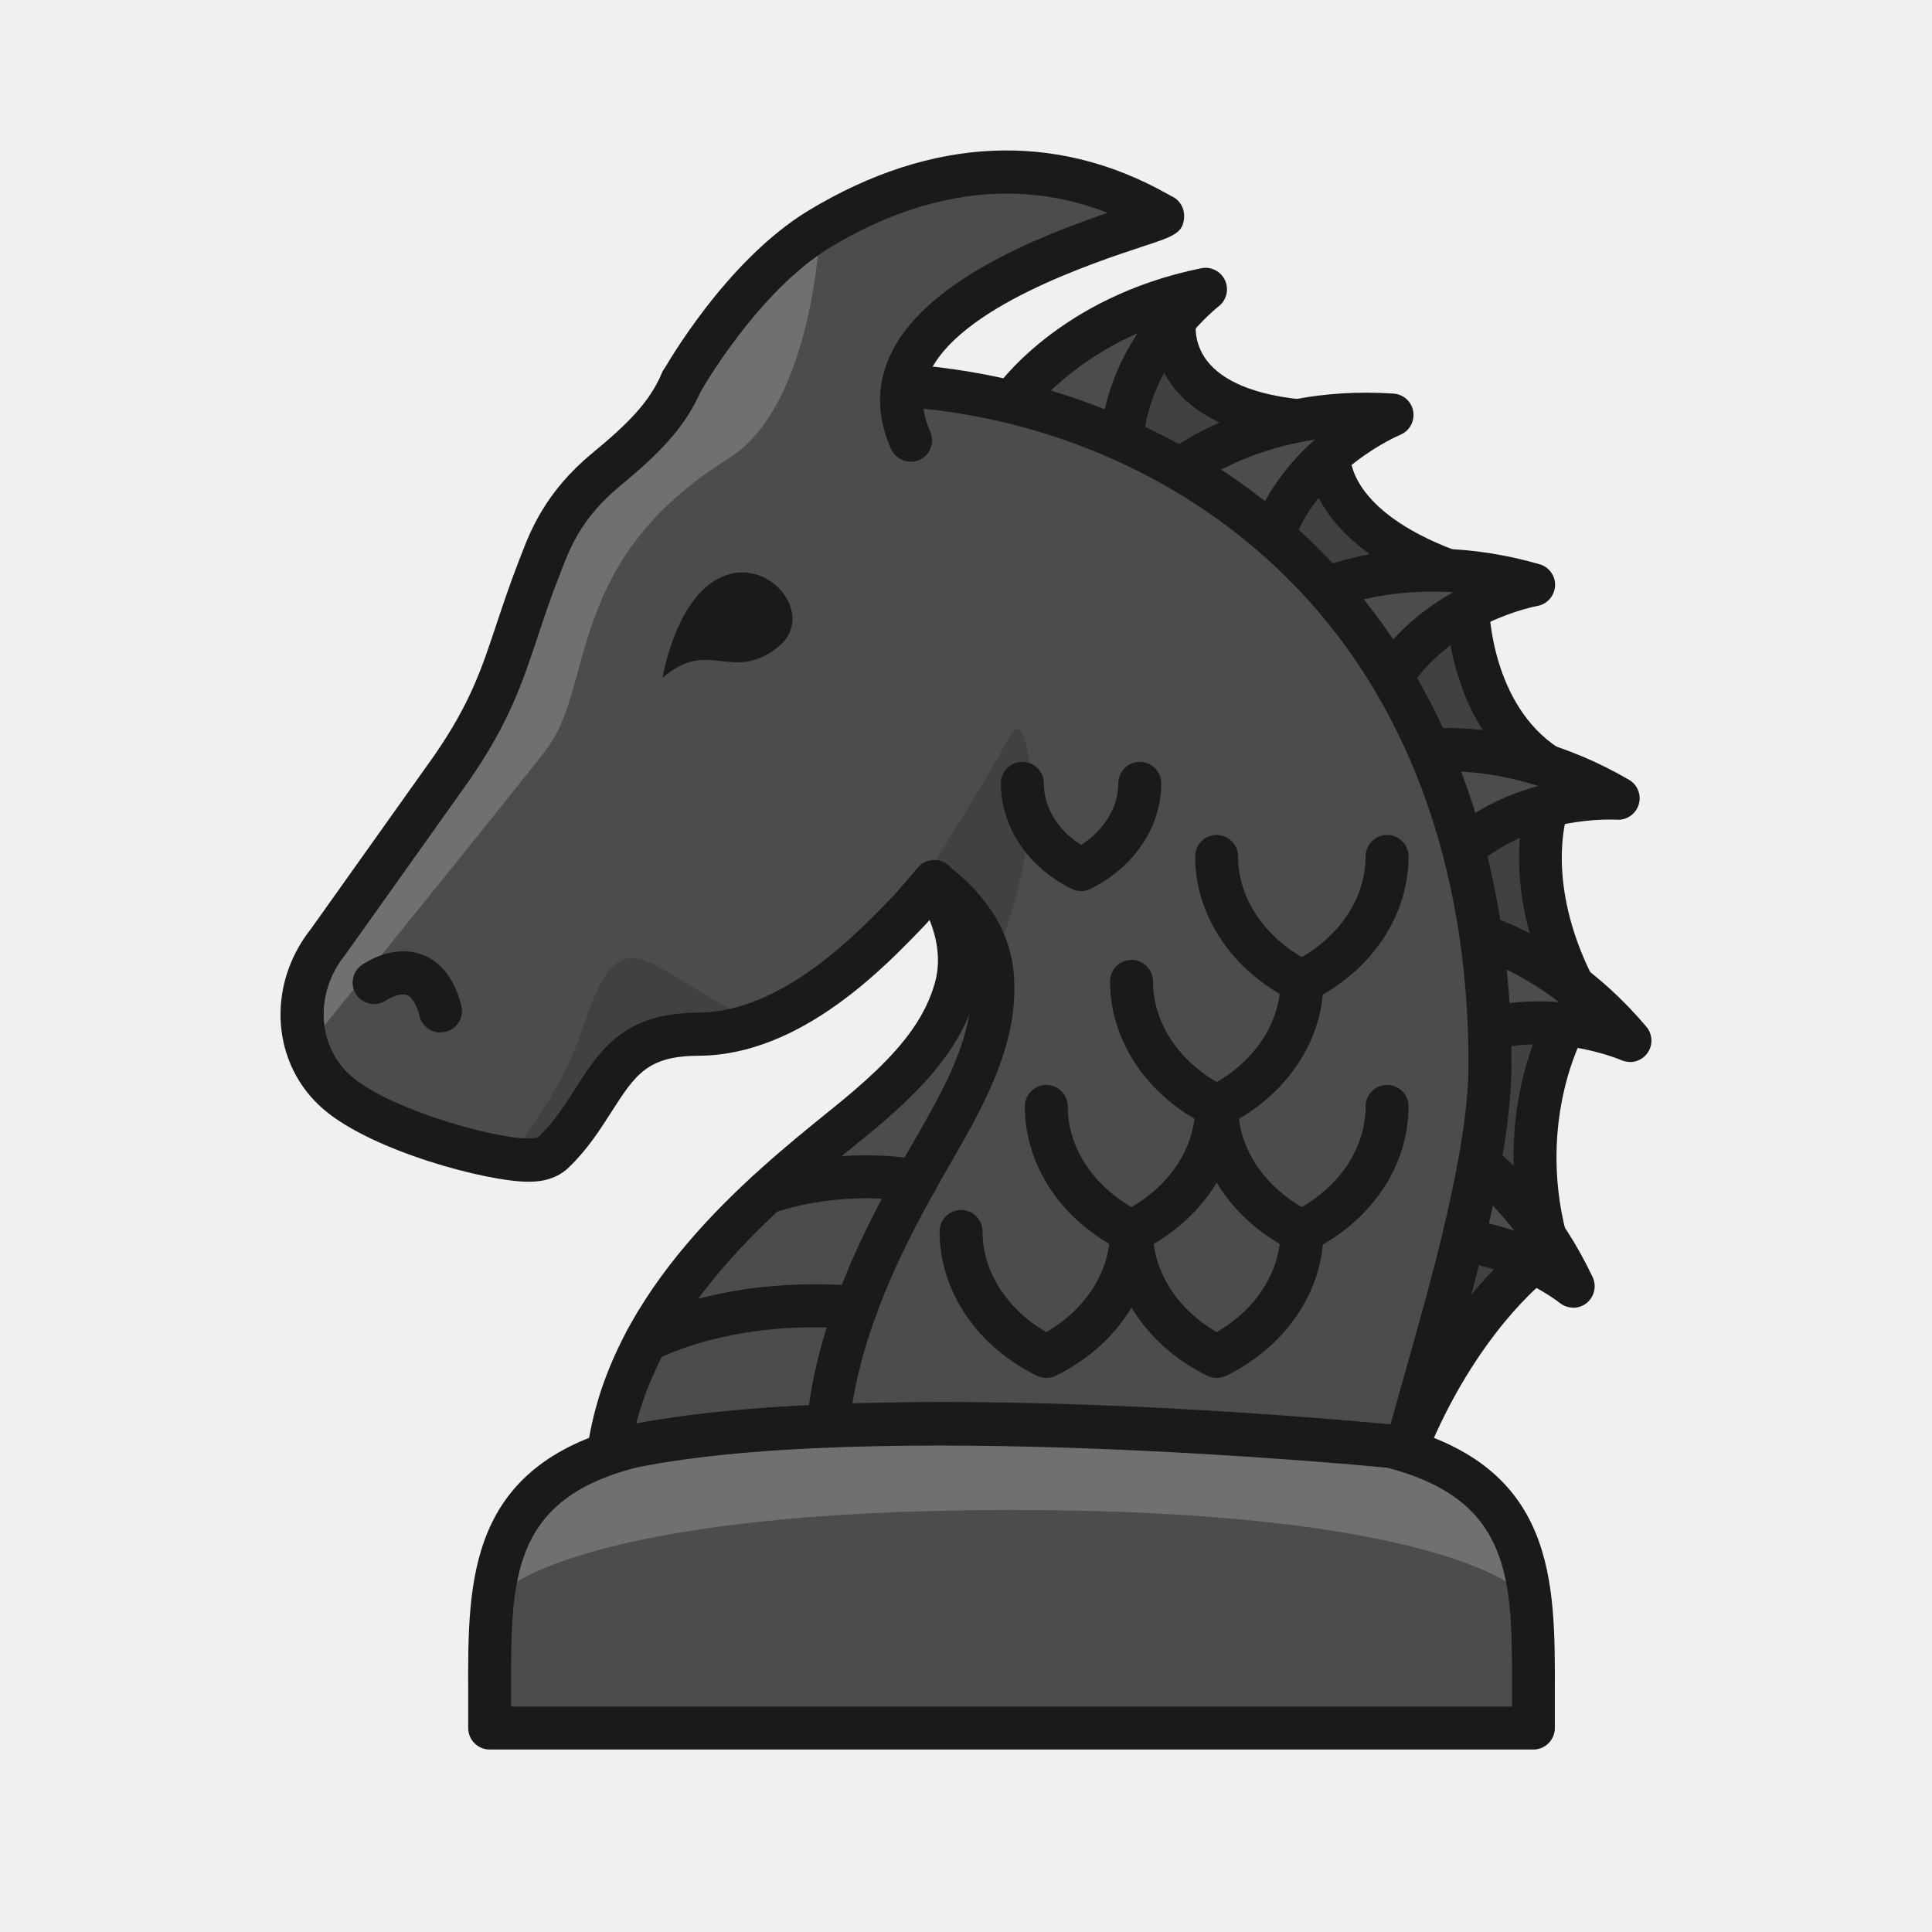
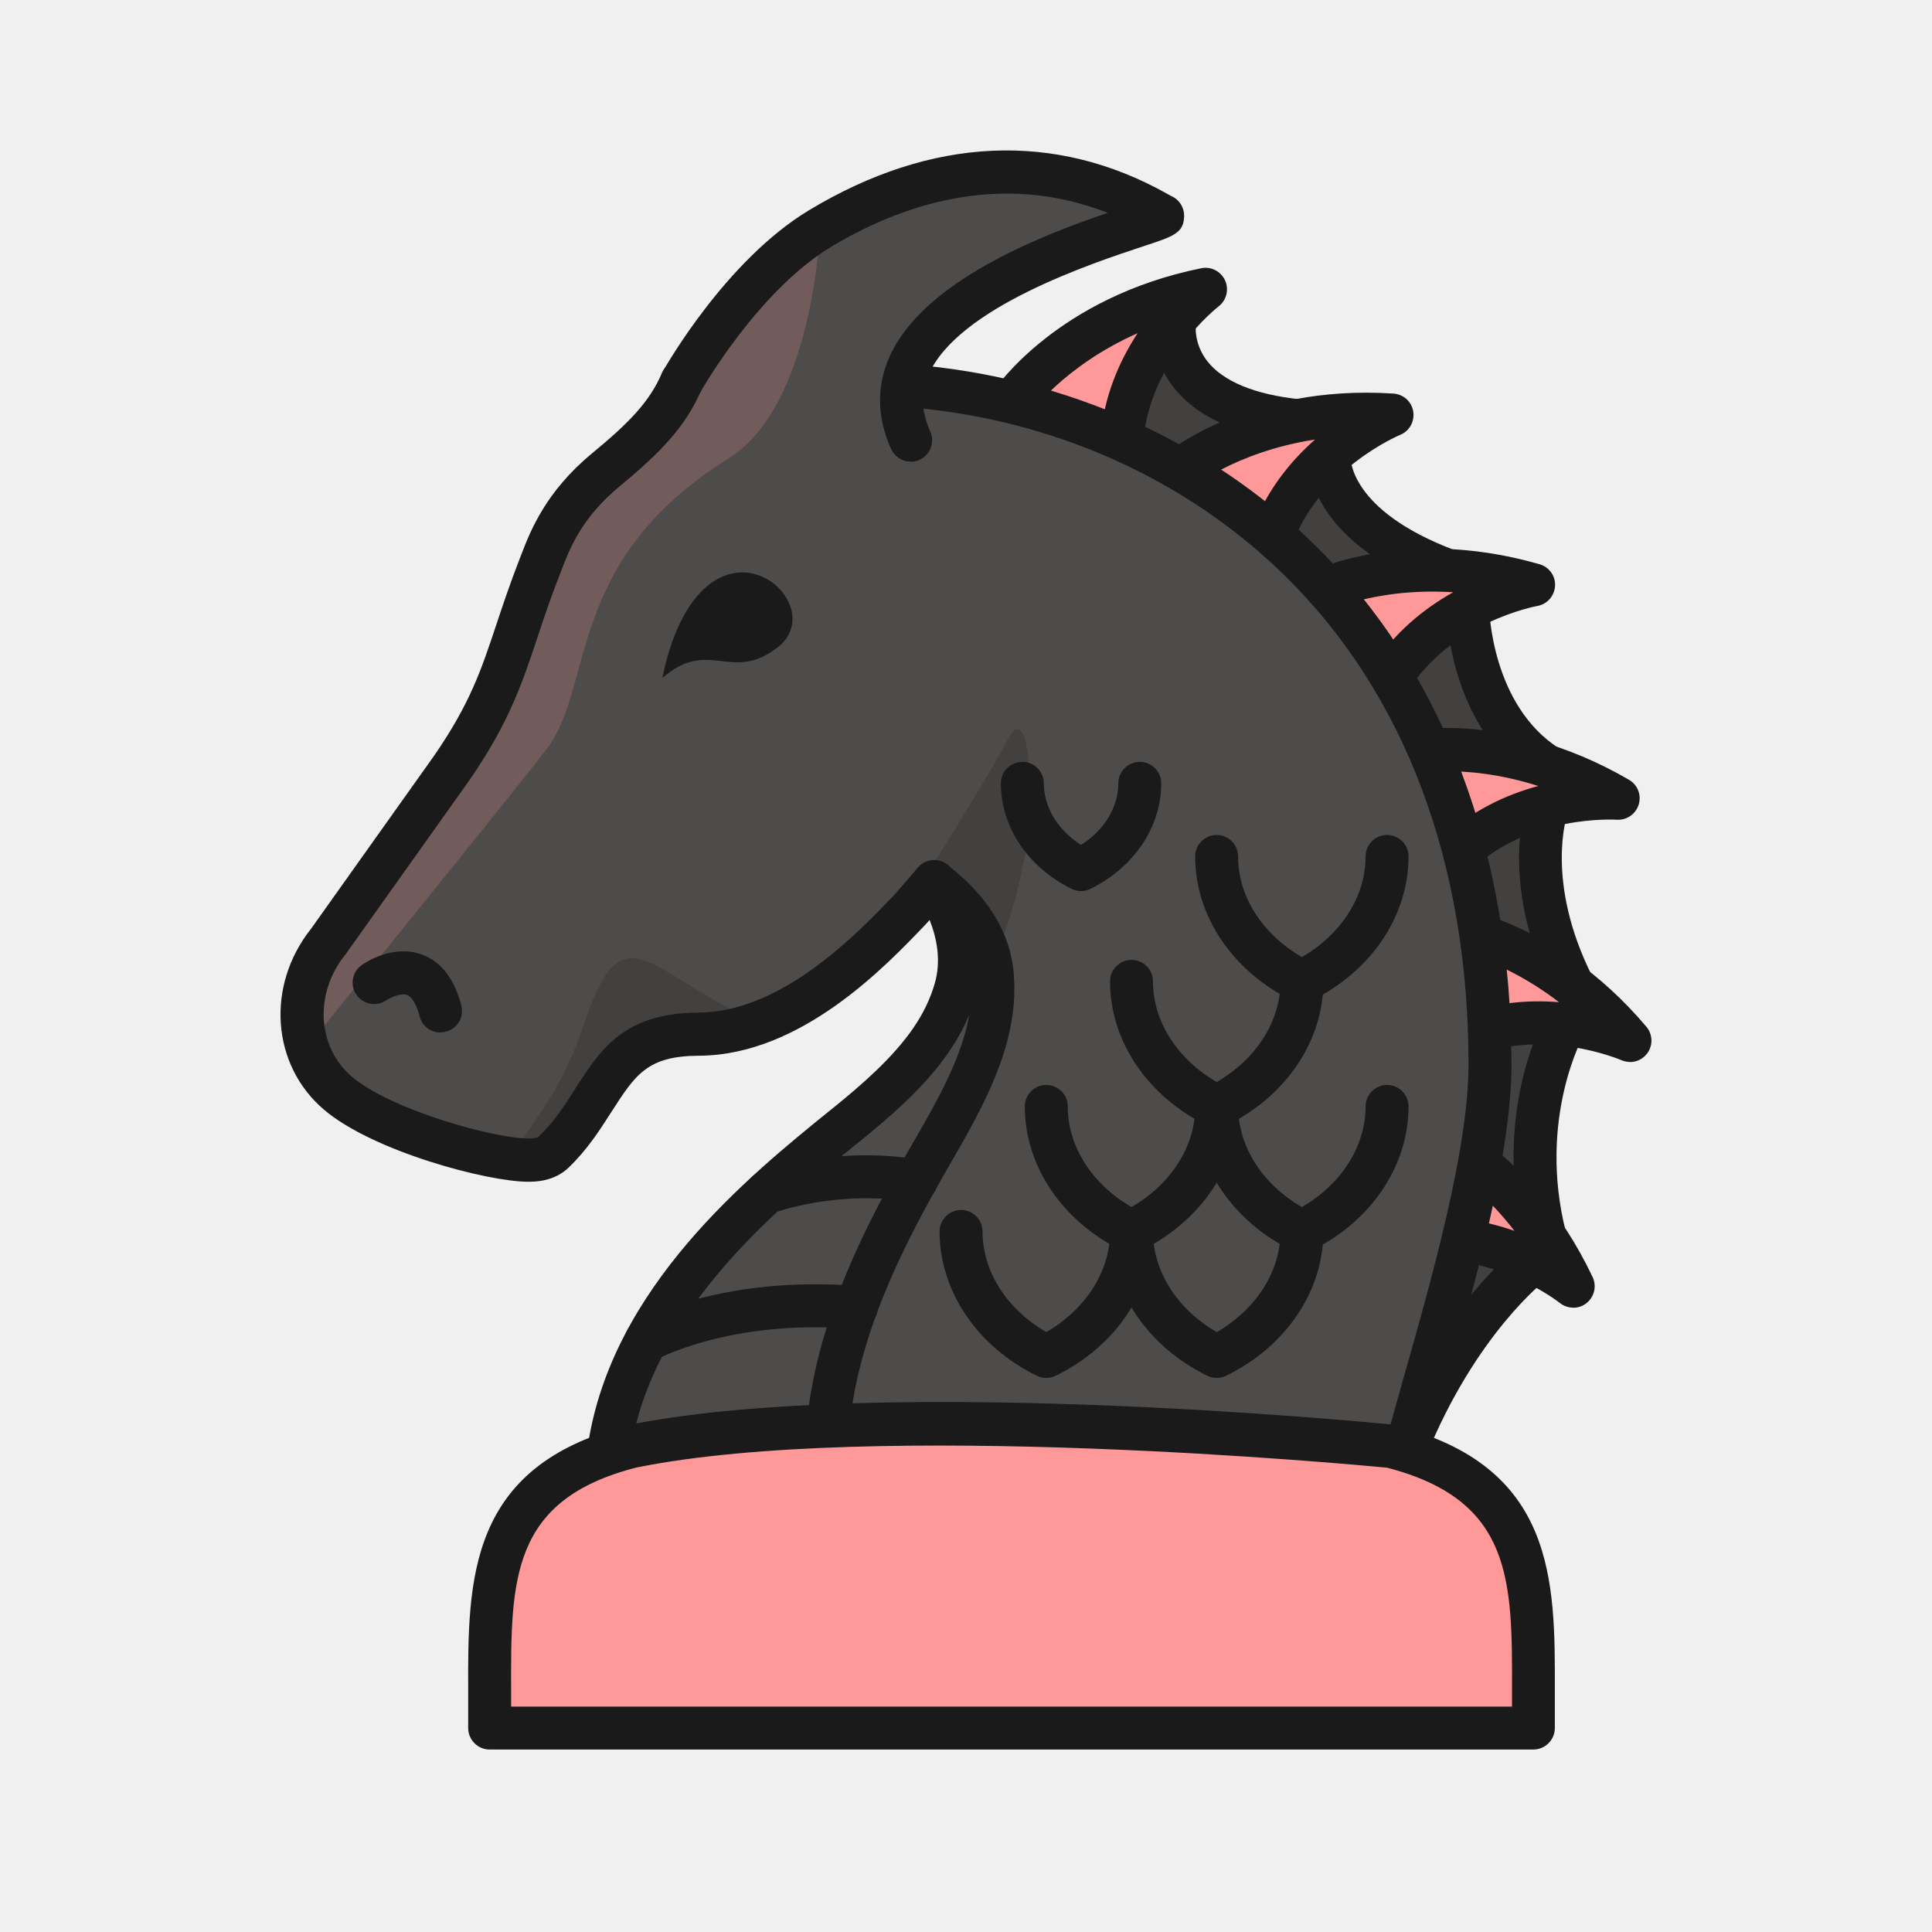
<svg xmlns="http://www.w3.org/2000/svg" version="1.1" id="Layer_1" x="0px" y="0px" viewBox="0 0 180 180" style="enable-background: new 0 0 180 180" xml:space="preserve">
  <defs>
    <style>
+ 			
			.cls-1 {
- 				fill: #fff;
+ 				opacity: 0.2;
			}
			.cls-2 {
- 				opacity: 0.2;
+ 				opacity: 0.15;
			}
			.cls-3 {
- 				opacity: 0.15;
+ 				letter-spacing: -0.02em;
			}
			.cls-4 {
- 				letter-spacing: -0.02em;
+ 				fill: #4e4c4b;
			}
			.cls-5 {
- 				fill: #4e4c4b;
- 			}
- 			.cls-6 {
				font-family: Montserrat-Medium, Montserrat;
				font-size: 12px;
			}
+ 			.cls-6 {
+ 				fill: #1a1a1a;
+ 			}
+ 
			.cls-7 {
- 				fill: #1a1a1a;
+ 				fill: #ff9999;
			}
		</style>
  </defs>
  <g>
-     <path class="cls-7" d="M69.59,52.38c-5.17,2.12-6.57,10.98-6.57,10.98,5.03-4.38,7.45,.64,12.47-3.33,4.19-3.31-.82-9.73-5.9-7.65Z" />
-     <path class="cls-5" d="M109.47,29.75s-1.59,8.11,11.45,9.44l2.94,3.25s-.71,6.28,10.97,10.68l1.92,3.61s.11,9.99,7.42,14.67v3.68s-2.53,6.97,2.39,16.79l-.74,3.57s-4.78,8.27-1.88,19.8l-1.08,2.37s-6.93,5.15-11.87,17.38S96.86,44.39,96.86,44.39l4.98-11.26,7.62-3.38Z" />
-     <g class="cls-3">
+     <path class="cls-6" d="M69.59,52.38c-5.17,2.12-6.57,10.98-6.57,10.98,5.03-4.38,7.45,.64,12.47-3.33,4.19-3.31-.82-9.73-5.9-7.65Z" />
+     <path class="cls-4" d="M109.47,29.75s-1.59,8.11,11.45,9.44l2.94,3.25s-.71,6.28,10.97,10.68l1.92,3.61s.11,9.99,7.42,14.67v3.68s-2.53,6.97,2.39,16.79l-.74,3.57s-4.78,8.27-1.88,19.8l-1.08,2.37s-6.93,5.15-11.87,17.38S96.86,44.39,96.86,44.39l4.98-11.26,7.62-3.38Z" />
+     <g class="cls-2">
      <path d="M109.47,29.75s-1.59,8.11,11.45,9.44l2.94,3.25s-.71,6.28,10.97,10.68l1.92,3.61s.11,9.99,7.42,14.67v3.68s-2.53,6.97,2.39,16.79l-.74,3.57s-4.78,8.27-1.88,19.8l-1.08,2.37s-6.93,5.15-11.87,17.38S96.86,44.39,96.86,44.39l4.98-11.26,7.62-3.38Z" />
    </g>
-     <path class="cls-7" d="M129.95,137.98c-.05,0-.1,0-.14,0-2.18-.12-5.84-.31-21-47.32-7.3-22.62-13.8-45.49-13.87-45.72-.13-.45-.09-.93,.09-1.36l4.98-11.26c.2-.45,.56-.82,1.02-1.02l7.62-3.38c.68-.3,1.48-.2,2.06,.27,.58,.46,.85,1.2,.72,1.92-.02,.11-.26,1.82,1.02,3.5,1.47,1.92,4.47,3.16,8.67,3.59,.49,.05,.95,.28,1.28,.65l2.94,3.25c.39,.43,.57,1,.5,1.57h0s-.15,4.88,9.69,8.59c.45,.17,.83,.5,1.06,.93l1.92,3.6c.15,.28,.23,.6,.24,.92,0,.08,.21,8.98,6.5,13.01,.57,.37,.92,1,.92,1.68v3.68c0,.23-.04,.46-.12,.68-.08,.24-2.13,6.38,2.3,15.21,.2,.4,.26,.86,.17,1.3l-.74,3.57c-.04,.21-.12,.41-.23,.6-.04,.07-4.32,7.78-1.67,18.31,.11,.44,.07,.9-.12,1.32l-1.08,2.37c-.14,.31-.36,.57-.63,.78-.06,.04-6.57,5.04-11.21,16.52-.81,1.99-2.22,2.26-2.92,2.26Zm-30.96-93.45c11.32,39.78,25.31,82.02,30.56,88.73,4.4-10.36,10.1-15.6,11.71-16.94l.59-1.3c-2.46-10.71,1.22-18.63,2.08-20.29l.54-2.62c-4.28-8.97-2.77-15.71-2.29-17.36v-2.33c-6.38-4.76-7.28-13.02-7.4-15.18l-1.36-2.55c-9.69-3.87-11.29-9.24-11.52-11.48l-1.94-2.15c-5.07-.64-8.69-2.38-10.76-5.16-.82-1.1-1.27-2.21-1.52-3.19l-4.31,1.91-4.38,9.89Z" />
+     <path class="cls-6" d="M129.95,137.98c-.05,0-.1,0-.14,0-2.18-.12-5.84-.31-21-47.32-7.3-22.62-13.8-45.49-13.87-45.72-.13-.45-.09-.93,.09-1.36l4.98-11.26c.2-.45,.56-.82,1.02-1.02l7.62-3.38c.68-.3,1.48-.2,2.06,.27,.58,.46,.85,1.2,.72,1.92-.02,.11-.26,1.82,1.02,3.5,1.47,1.92,4.47,3.16,8.67,3.59,.49,.05,.95,.28,1.28,.65l2.94,3.25c.39,.43,.57,1,.5,1.57h0s-.15,4.88,9.69,8.59c.45,.17,.83,.5,1.06,.93l1.92,3.6c.15,.28,.23,.6,.24,.92,0,.08,.21,8.98,6.5,13.01,.57,.37,.92,1,.92,1.68v3.68c0,.23-.04,.46-.12,.68-.08,.24-2.13,6.38,2.3,15.21,.2,.4,.26,.86,.17,1.3l-.74,3.57c-.04,.21-.12,.41-.23,.6-.04,.07-4.32,7.78-1.67,18.31,.11,.44,.07,.9-.12,1.32l-1.08,2.37c-.14,.31-.36,.57-.63,.78-.06,.04-6.57,5.04-11.21,16.52-.81,1.99-2.22,2.26-2.92,2.26Zm-30.96-93.45c11.32,39.78,25.31,82.02,30.56,88.73,4.4-10.36,10.1-15.6,11.71-16.94l.59-1.3c-2.46-10.71,1.22-18.63,2.08-20.29l.54-2.62c-4.28-8.97-2.77-15.71-2.29-17.36v-2.33c-6.38-4.76-7.28-13.02-7.4-15.18l-1.36-2.55c-9.69-3.87-11.29-9.24-11.52-11.48l-1.94-2.15c-5.07-.64-8.69-2.38-10.76-5.16-.82-1.1-1.27-2.21-1.52-3.19l-4.31,1.91-4.38,9.89Z" />
    <g>
-       <path class="cls-5" d="M94.25,37.51s5.37-7.99,18.08-10.57c0,0-7.18,5.45-7.8,14.07" />
-       <path class="cls-7" d="M104.53,43.01s-.1,0-.15,0c-1.1-.08-1.93-1.04-1.85-2.14,.29-3.96,1.79-7.28,3.46-9.83-6.93,3.08-10.06,7.54-10.1,7.6-.62,.91-1.86,1.15-2.77,.53-.91-.62-1.16-1.85-.54-2.77,.24-.35,5.98-8.7,19.34-11.41,.91-.19,1.83,.29,2.22,1.14,.38,.85,.13,1.85-.61,2.42-.06,.05-6.47,5.05-7.01,12.62-.08,1.05-.95,1.86-1.99,1.86Z" />
+       <path class="cls-7" d="M94.25,37.51s5.37-7.99,18.08-10.57c0,0-7.18,5.45-7.8,14.07" />
+       <path class="cls-6" d="M104.53,43.01s-.1,0-.15,0c-1.1-.08-1.93-1.04-1.85-2.14,.29-3.96,1.79-7.28,3.46-9.83-6.93,3.08-10.06,7.54-10.1,7.6-.62,.91-1.86,1.15-2.77,.53-.91-.62-1.16-1.85-.54-2.77,.24-.35,5.98-8.7,19.34-11.41,.91-.19,1.83,.29,2.22,1.14,.38,.85,.13,1.85-.61,2.42-.06,.05-6.47,5.05-7.01,12.62-.08,1.05-.95,1.86-1.99,1.86Z" />
    </g>
    <g>
-       <path class="cls-5" d="M109.47,44.12s7.28-6.3,20.22-5.45c0,0-8.36,3.38-11.22,11.52" />
-       <path class="cls-7" d="M118.47,52.19c-.22,0-.44-.04-.66-.11-1.04-.37-1.59-1.51-1.22-2.55,1.31-3.74,3.64-6.56,5.93-8.58-7.5,1.15-11.68,4.64-11.74,4.68-.84,.71-2.1,.62-2.82-.22-.72-.84-.63-2.09,.21-2.81,.32-.28,8.06-6.83,21.66-5.93,.93,.06,1.7,.76,1.84,1.68s-.36,1.82-1.23,2.17c-.07,.03-7.56,3.17-10.08,10.33-.29,.82-1.06,1.34-1.89,1.34Z" />
+       <path class="cls-7" d="M109.47,44.12s7.28-6.3,20.22-5.45c0,0-8.36,3.38-11.22,11.52" />
+       <path class="cls-6" d="M118.47,52.19c-.22,0-.44-.04-.66-.11-1.04-.37-1.59-1.51-1.22-2.55,1.31-3.74,3.64-6.56,5.93-8.58-7.5,1.15-11.68,4.64-11.74,4.68-.84,.71-2.1,.62-2.82-.22-.72-.84-.63-2.09,.21-2.81,.32-.28,8.06-6.83,21.66-5.93,.93,.06,1.7,.76,1.84,1.68s-.36,1.82-1.23,2.17c-.07,.03-7.56,3.17-10.08,10.33-.29,.82-1.06,1.34-1.89,1.34Z" />
    </g>
    <g>
-       <path class="cls-5" d="M121.96,55.51s8.45-4.61,20.92-1.02c0,0-8.88,1.52-13.41,8.87" />
-       <path class="cls-7" d="M129.46,65.36c-.36,0-.72-.1-1.05-.3-.94-.58-1.23-1.81-.65-2.75,2.08-3.38,4.97-5.64,7.63-7.13-7.61-.49-12.41,2.05-12.47,2.08-.97,.53-2.18,.17-2.71-.8s-.17-2.18,.8-2.71c.38-.2,9.32-4.96,22.43-1.18,.9,.26,1.5,1.1,1.44,2.03s-.74,1.7-1.66,1.86c-.08,.01-8.07,1.49-12.05,7.95-.38,.61-1.03,.95-1.7,.95Z" />
+       <path class="cls-7" d="M121.96,55.51s8.45-4.61,20.92-1.02c0,0-8.88,1.52-13.41,8.87" />
+       <path class="cls-6" d="M129.46,65.36c-.36,0-.72-.1-1.05-.3-.94-.58-1.23-1.81-.65-2.75,2.08-3.38,4.97-5.64,7.63-7.13-7.61-.49-12.41,2.05-12.47,2.08-.97,.53-2.18,.17-2.71-.8s-.17-2.18,.8-2.71c.38-.2,9.32-4.96,22.43-1.18,.9,.26,1.5,1.1,1.44,2.03s-.74,1.7-1.66,1.86c-.08,.01-8.07,1.49-12.05,7.95-.38,.61-1.03,.95-1.7,.95Z" />
    </g>
    <g>
-       <path class="cls-5" d="M130.23,70.26s9.32-2.41,20.53,4.11c0,0-8.99-.69-15.17,5.34" />
-       <path class="cls-7" d="M135.59,81.71c-.52,0-1.04-.2-1.43-.6-.77-.79-.75-2.06,.04-2.83,2.84-2.77,6.18-4.26,9.12-5.05-7.23-2.31-12.53-1.04-12.59-1.02-1.07,.27-2.16-.38-2.43-1.45-.27-1.07,.37-2.15,1.43-2.43,.41-.11,10.25-2.54,22.04,4.32,.81,.47,1.18,1.43,.9,2.32-.28,.89-1.13,1.47-2.06,1.4-.08,0-8.19-.52-13.62,4.77-.39,.38-.89,.57-1.4,.57Z" />
+       <path class="cls-7" d="M130.23,70.26s9.32-2.41,20.53,4.11c0,0-8.99-.69-15.17,5.34" />
+       <path class="cls-6" d="M135.59,81.71c-.52,0-1.04-.2-1.43-.6-.77-.79-.75-2.06,.04-2.83,2.84-2.77,6.18-4.26,9.12-5.05-7.23-2.31-12.53-1.04-12.59-1.02-1.07,.27-2.16-.38-2.43-1.45-.27-1.07,.37-2.15,1.43-2.43,.41-.11,10.25-2.54,22.04,4.32,.81,.47,1.18,1.43,.9,2.32-.28,.89-1.13,1.47-2.06,1.4-.08,0-8.19-.52-13.62,4.77-.39,.38-.89,.57-1.4,.57Z" />
    </g>
    <g>
-       <path class="cls-5" d="M133.9,86.18s9.59,.86,17.96,10.76c0,0-8.23-3.67-16.08-.07" />
-       <path class="cls-7" d="M151.86,98.94c-.27,0-.55-.06-.81-.17-.07-.03-7.54-3.24-14.43-.08-1,.46-2.19,.02-2.65-.98-.46-1-.02-2.19,.98-2.65,3.61-1.66,7.26-1.93,10.3-1.69-6.06-4.64-11.46-5.19-11.53-5.19-1.1-.1-1.91-1.07-1.81-2.17,.1-1.1,1.09-1.9,2.17-1.81,.42,.04,10.51,1.05,19.31,11.46,.6,.71,.63,1.75,.07,2.49-.39,.52-.99,.8-1.6,.8Z" />
+       <path class="cls-7" d="M133.9,86.18s9.59,.86,17.96,10.76c0,0-8.23-3.67-16.08-.07" />
+       <path class="cls-6" d="M151.86,98.94c-.27,0-.55-.06-.81-.17-.07-.03-7.54-3.24-14.43-.08-1,.46-2.19,.02-2.65-.98-.46-1-.02-2.19,.98-2.65,3.61-1.66,7.26-1.93,10.3-1.69-6.06-4.64-11.46-5.19-11.53-5.19-1.1-.1-1.91-1.07-1.81-2.17,.1-1.1,1.09-1.9,2.17-1.81,.42,.04,10.51,1.05,19.31,11.46,.6,.71,.63,1.75,.07,2.49-.39,.52-.99,.8-1.6,.8Z" />
    </g>
    <g>
-       <path class="cls-5" d="M131.96,104.83s9.05,3.29,14.61,15.01c0,0-7.02-5.65-15.53-4.19" />
-       <path class="cls-7" d="M146.57,121.83c-.44,0-.89-.15-1.25-.44-.06-.05-6.45-5.06-13.93-3.77-1.09,.18-2.12-.54-2.31-1.63-.19-1.09,.54-2.12,1.63-2.31,3.91-.68,7.51-.01,10.39,1-4.67-6.04-9.75-7.95-9.81-7.97-1.04-.38-1.57-1.52-1.2-2.56,.38-1.04,1.53-1.58,2.56-1.2,.4,.15,9.89,3.71,15.73,16.03,.4,.84,.16,1.85-.57,2.43-.36,.29-.8,.43-1.24,.43Z" />
+       <path class="cls-7" d="M131.96,104.83s9.05,3.29,14.61,15.01c0,0-7.02-5.65-15.53-4.19" />
+       <path class="cls-6" d="M146.57,121.83c-.44,0-.89-.15-1.25-.44-.06-.05-6.45-5.06-13.93-3.77-1.09,.18-2.12-.54-2.31-1.63-.19-1.09,.54-2.12,1.63-2.31,3.91-.68,7.51-.01,10.39,1-4.67-6.04-9.75-7.95-9.81-7.97-1.04-.38-1.57-1.52-1.2-2.56,.38-1.04,1.53-1.58,2.56-1.2,.4,.15,9.89,3.71,15.73,16.03,.4,.84,.16,1.85-.57,2.43-.36,.29-.8,.43-1.24,.43Z" />
    </g>
-     <path class="cls-5" d="M138.8,99.25c0-19.36-6.12-35.61-17.71-46.99-9.57-9.4-22.46-15.16-36.38-16.27l-21.2-.44c-1.31,3.11-3.5,5.3-7.06,8.24-3.93,3.25-5.18,6.47-6.01,8.6l-.16,.41c-.89,2.27-1.55,4.26-2.14,6.01-1.42,4.26-2.54,7.62-6.04,12.72l-11.53,16.21c-3.58,4.46-3.18,10.65,.91,14.13,4.16,3.54,14.26,6.23,17.72,6.23,.69,0,1.68-.08,2.39-.77,1.56-1.51,2.63-3.18,3.67-4.8,2.28-3.56,3.92-6.14,9.82-6.17,8.65-.04,16.12-7.88,19.71-11.64l.03-.03,.03-.04,2.16-2.5c1.45,2.31,3.11,6.07,1.98,10-.47,1.65-1.21,3.2-2.27,4.74-2.03,2.97-5.02,5.57-7.94,7.94l-.19,.16c-7.44,6.03-19.74,15.99-21.86,29.97v.43c.68-.23,1.4-.45,2.17-.64,23.31-4.71,70.65,0,70.65,0,.5,.13,.98,.27,1.44,.41v-.2c.4-1.57,.98-3.6,1.62-5.84,2.61-9.15,6.17-21.68,6.17-29.89Z" />
-     <path class="cls-5" d="M63.51,35.55s5.51-9.81,12.88-14.26c17.85-10.77,30.68-1.73,31.89-1.22s-29.76,6.89-23.44,20.94" />
+     <path class="cls-4" d="M138.8,99.25c0-19.36-6.12-35.61-17.71-46.99-9.57-9.4-22.46-15.16-36.38-16.27l-21.2-.44c-1.31,3.11-3.5,5.3-7.06,8.24-3.93,3.25-5.18,6.47-6.01,8.6l-.16,.41c-.89,2.27-1.55,4.26-2.14,6.01-1.42,4.26-2.54,7.62-6.04,12.72l-11.53,16.21c-3.58,4.46-3.18,10.65,.91,14.13,4.16,3.54,14.26,6.23,17.72,6.23,.69,0,1.68-.08,2.39-.77,1.56-1.51,2.63-3.18,3.67-4.8,2.28-3.56,3.92-6.14,9.82-6.17,8.65-.04,16.12-7.88,19.71-11.64l.03-.03,.03-.04,2.16-2.5c1.45,2.31,3.11,6.07,1.98,10-.47,1.65-1.21,3.2-2.27,4.74-2.03,2.97-5.02,5.57-7.94,7.94l-.19,.16c-7.44,6.03-19.74,15.99-21.86,29.97v.43c.68-.23,1.4-.45,2.17-.64,23.31-4.71,70.65,0,70.65,0,.5,.13,.98,.27,1.44,.41v-.2c.4-1.57,.98-3.6,1.62-5.84,2.61-9.15,6.17-21.68,6.17-29.89Z" />
+     <path class="cls-4" d="M63.51,35.55s5.51-9.81,12.88-14.26c17.85-10.77,30.68-1.73,31.89-1.22s-29.76,6.89-23.44,20.94" />
+     <g class="cls-1">
+       <path class="cls-7" d="M67.88,42.71c7.94-4.94,8.52-21.43,8.52-21.43-2.2,0-7.07,6.09-9.31,8.94l-2.98,5.53c-1.39,3.33-3.66,5.63-7.35,8.68-3.71,3.06-4.85,6-5.68,8.14l-.16,.42c-.88,2.23-1.5,4.11-2.11,5.94-1.44,4.32-2.57,7.73-6.14,12.91l-11.48,16.14c-.16,.15-.3,.31-.44,.46-3.71,3.83-.96,7.64-.96,7.64,0,0,18.75-23.12,21.19-26.36,4.43-5.9,1.65-17.52,16.91-27.01Z" />
+     </g>
    <g class="cls-2">
-       <path class="cls-1" d="M67.88,42.71c7.94-4.94,8.52-21.43,8.52-21.43-2.2,0-7.07,6.09-9.31,8.94l-2.98,5.53c-1.39,3.33-3.66,5.63-7.35,8.68-3.71,3.06-4.85,6-5.68,8.14l-.16,.42c-.88,2.23-1.5,4.11-2.11,5.94-1.44,4.32-2.57,7.73-6.14,12.91l-11.48,16.14c-.16,.15-.3,.31-.44,.46-3.71,3.83-.96,7.64-.96,7.64,0,0,18.75-23.12,21.19-26.36,4.43-5.9,1.65-17.52,16.91-27.01Z" />
-     </g>
-     <g class="cls-3">
      <path d="M93.89,68.9c-1.79,3.44-7.27,12.13-7.27,12.13,0,0,.58-.29,0,1.71,0,0,2.05-.23,2.43,6.29,.1,1.7-2.68,6.47-.26,5.18,4.95-2.64,7.34-16.28,7.3-19.28-.05-3.01-.41-9.46-2.2-6.02Z" />
    </g>
-     <g class="cls-3">
+     <g class="cls-2">
      <path d="M69.16,94.58c-8.98-4.41-11.25-9.65-14.7,.71-3.35,10.04-8.43,11.76-5.01,12.8,3.42,1.04,7.63-10.31,10.62-10.49,2.99-.18,12.46-1.37,9.1-3.01Z" />
    </g>
-     <path class="cls-7" d="M56.75,137.41c-.41,0-.82-.13-1.16-.37-.52-.38-.84-.98-.84-1.63v-.44c0-.1,0-.2,.02-.3,2.23-14.75,14.97-25.07,22.58-31.23l.19-.15c2.81-2.27,5.66-4.76,7.55-7.51,.93-1.36,1.59-2.73,2-4.16,.6-2.08,.22-4.14-.48-5.91l-.22,.25s-.08,.09-.1,.11c-3.81,4-11.68,12.25-21.18,12.29-4.81,.02-5.92,1.77-8.15,5.24-1.05,1.64-2.23,3.5-3.97,5.17-1.37,1.33-3.18,1.33-3.78,1.33-3.81,0-14.46-2.83-19.02-6.71-4.9-4.16-5.43-11.55-1.21-16.86l11.5-16.17c3.32-4.83,4.35-7.92,5.77-12.19,.6-1.8,1.27-3.81,2.17-6.12l.16-.41c.84-2.18,2.26-5.84,6.6-9.42,3.32-2.74,5.33-4.74,6.49-7.47,.43-1.02,1.6-1.49,2.62-1.06,1.02,.43,1.49,1.6,1.06,2.62-1.47,3.47-3.91,5.93-7.62,9-3.53,2.92-4.62,5.73-5.41,7.78l-.16,.42c-.87,2.21-1.52,4.17-2.09,5.89-1.42,4.26-2.64,7.92-6.3,13.24l-11.55,16.24s-.05,.06-.07,.09c-2.89,3.6-2.61,8.59,.64,11.35,3.64,3.09,13.25,5.75,16.43,5.75,.65,0,.9-.11,1-.2,1.4-1.35,2.36-2.85,3.38-4.44,2.32-3.63,4.51-7.06,11.5-7.09,7.8-.04,14.87-7.46,18.27-11.02l2.16-2.5c.42-.48,1.03-.74,1.67-.69,.63,.05,1.21,.39,1.54,.93,1.73,2.77,3.52,7.02,2.21,11.62-.53,1.86-1.36,3.6-2.54,5.32-2.18,3.18-5.29,5.9-8.33,8.36l-.19,.15c-6.68,5.41-17.56,14.22-20.61,26.11,23.06-4.35,66.27-.3,70.27,.09,.33-1.2,.73-2.59,1.17-4.17,2.57-9.04,6.1-21.41,6.1-29.34,0-18.81-5.92-34.57-17.11-45.56-9.22-9.05-21.69-14.63-35.14-15.7-1.1-.09-1.92-1.05-1.83-2.15,.09-1.1,1.06-1.93,2.15-1.83,14.38,1.15,27.74,7.12,37.62,16.83,11.98,11.76,18.31,28.51,18.31,48.42,0,8.49-3.61,21.17-6.25,30.44-.64,2.23-1.16,4.07-1.54,5.54-.01,.61-.31,1.18-.8,1.55-.51,.38-1.18,.5-1.79,.31-.39-.12-.79-.24-1.2-.34-2.96-.29-47.8-4.48-69.9-.02-.6,.15-1.26,.35-1.92,.58-.21,.07-.43,.11-.64,.11Z" />
-     <path class="cls-7" d="M77.16,134.88c-.06,0-.12,0-.19,0-1.1-.1-1.91-1.08-1.81-2.18,1-10.83,6.69-20.68,10.46-27.2l.12-.21c1.8-3.12,3.58-6.46,4.35-9.72,.38-1.61,.51-3.11,.37-4.6-.29-3.29-2.68-5.74-4.64-7.21-.88-.66-1.06-1.92-.4-2.8,.66-.88,1.92-1.06,2.8-.4,2.61,1.96,5.8,5.3,6.22,10.05,.17,1.93,.02,3.85-.47,5.88-.89,3.75-2.83,7.4-4.78,10.79l-.12,.21c-3.59,6.22-9.02,15.61-9.94,25.57-.1,1.04-.97,1.82-1.99,1.82Z" />
+     <path class="cls-6" d="M56.75,137.41c-.41,0-.82-.13-1.16-.37-.52-.38-.84-.98-.84-1.63v-.44c0-.1,0-.2,.02-.3,2.23-14.75,14.97-25.07,22.58-31.23l.19-.15c2.81-2.27,5.66-4.76,7.55-7.51,.93-1.36,1.59-2.73,2-4.16,.6-2.08,.22-4.14-.48-5.91l-.22,.25s-.08,.09-.1,.11c-3.81,4-11.68,12.25-21.18,12.29-4.81,.02-5.92,1.77-8.15,5.24-1.05,1.64-2.23,3.5-3.97,5.17-1.37,1.33-3.18,1.33-3.78,1.33-3.81,0-14.46-2.83-19.02-6.71-4.9-4.16-5.43-11.55-1.21-16.86l11.5-16.17c3.32-4.83,4.35-7.92,5.77-12.19,.6-1.8,1.27-3.81,2.17-6.12l.16-.41c.84-2.18,2.26-5.84,6.6-9.42,3.32-2.74,5.33-4.74,6.49-7.47,.43-1.02,1.6-1.49,2.62-1.06,1.02,.43,1.49,1.6,1.06,2.62-1.47,3.47-3.91,5.93-7.62,9-3.53,2.92-4.62,5.73-5.41,7.78l-.16,.42c-.87,2.21-1.52,4.17-2.09,5.89-1.42,4.26-2.64,7.92-6.3,13.24l-11.55,16.24s-.05,.06-.07,.09c-2.89,3.6-2.61,8.59,.64,11.35,3.64,3.09,13.25,5.75,16.43,5.75,.65,0,.9-.11,1-.2,1.4-1.35,2.36-2.85,3.38-4.44,2.32-3.63,4.51-7.06,11.5-7.09,7.8-.04,14.87-7.46,18.27-11.02l2.16-2.5c.42-.48,1.03-.74,1.67-.69,.63,.05,1.21,.39,1.54,.93,1.73,2.77,3.52,7.02,2.21,11.62-.53,1.86-1.36,3.6-2.54,5.32-2.18,3.18-5.29,5.9-8.33,8.36l-.19,.15c-6.68,5.41-17.56,14.22-20.61,26.11,23.06-4.35,66.27-.3,70.27,.09,.33-1.2,.73-2.59,1.17-4.17,2.57-9.04,6.1-21.41,6.1-29.34,0-18.81-5.92-34.57-17.11-45.56-9.22-9.05-21.69-14.63-35.14-15.7-1.1-.09-1.92-1.05-1.83-2.15,.09-1.1,1.06-1.93,2.15-1.83,14.38,1.15,27.74,7.12,37.62,16.83,11.98,11.76,18.31,28.51,18.31,48.42,0,8.49-3.61,21.17-6.25,30.44-.64,2.23-1.16,4.07-1.54,5.54-.01,.61-.31,1.18-.8,1.55-.51,.38-1.18,.5-1.79,.31-.39-.12-.79-.24-1.2-.34-2.96-.29-47.8-4.48-69.9-.02-.6,.15-1.26,.35-1.92,.58-.21,.07-.43,.11-.64,.11Z" />
+     <path class="cls-6" d="M77.16,134.88c-.06,0-.12,0-.19,0-1.1-.1-1.91-1.08-1.81-2.18,1-10.83,6.69-20.68,10.46-27.2l.12-.21c1.8-3.12,3.58-6.46,4.35-9.72,.38-1.61,.51-3.11,.37-4.6-.29-3.29-2.68-5.74-4.64-7.21-.88-.66-1.06-1.92-.4-2.8,.66-.88,1.92-1.06,2.8-.4,2.61,1.96,5.8,5.3,6.22,10.05,.17,1.93,.02,3.85-.47,5.88-.89,3.75-2.83,7.4-4.78,10.79l-.12,.21c-3.59,6.22-9.02,15.61-9.94,25.57-.1,1.04-.97,1.82-1.99,1.82Z" />
    <g>
-       <path class="cls-5" d="M45.62,157.55v3.45h97.25v-3.46c.03-10.36,.05-19.39-13.3-22.78,0,0-47.33-4.71-70.65,0h0c-13.36,3.39-13.33,12.42-13.31,22.78Z" />
-       <g class="cls-2">
-         <path class="cls-1" d="M128.69,134.71c-9.19-1.86-22.2-2.21-34.44-1.98-12.25-.23-25.26,.12-34.44,1.98-8.99,2.28-11.76,7.19-12.61,13.33,0,0,7.63-7.36,47.05-7.36s47.05,7.36,47.05,7.36c-.85-6.14-3.62-11.05-12.61-13.33Z" />
+       <path class="cls-7" d="M45.62,157.55v3.45h97.25v-3.46c.03-10.36,.05-19.39-13.3-22.78,0,0-47.33-4.71-70.65,0h0c-13.36,3.39-13.33,12.42-13.31,22.78Z" />
+       <g class="cls-1">
+         <path class="cls-7" d="M128.69,134.71c-9.19-1.86-22.2-2.21-34.44-1.98-12.25-.23-25.26,.12-34.44,1.98-8.99,2.28-11.76,7.19-12.61,13.33,0,0,7.63-7.36,47.05-7.36s47.05,7.36,47.05,7.36c-.85-6.14-3.62-11.05-12.61-13.33Z" />
      </g>
-       <path class="cls-7" d="M142.87,163H45.62c-1.1,0-2-.9-2-2v-3.45c-.03-10.3-.06-20.95,14.81-24.72,23.44-4.74,69.39-.24,71.33-.05,.1,0,.2,.03,.29,.05,14.87,3.78,14.84,14.42,14.81,24.72v3.45c0,1.1-.9,2-2,2Zm-95.25-4h93.25v-1.46c.03-10.31,.05-17.77-11.65-20.8-2.95-.28-47.8-4.48-69.9-.02-11.75,2.99-11.73,10.46-11.7,20.82h0v1.46Z" />
+       <path class="cls-6" d="M142.87,163H45.62c-1.1,0-2-.9-2-2v-3.45c-.03-10.3-.06-20.95,14.81-24.72,23.44-4.74,69.39-.24,71.33-.05,.1,0,.2,.03,.29,.05,14.87,3.78,14.84,14.42,14.81,24.72v3.45c0,1.1-.9,2-2,2Zm-95.25-4h93.25v-1.46c.03-10.31,.05-17.77-11.65-20.8-2.95-.28-47.8-4.48-69.9-.02-11.75,2.99-11.73,10.46-11.7,20.82h0v1.46Z" />
    </g>
-     <path class="cls-7" d="M84.84,43.01c-.76,0-1.49-.44-1.82-1.18-1.32-2.93-1.37-5.81-.16-8.56,3.1-7.03,13.99-11.28,20.34-13.44-10.15-3.98-19.47-.62-25.77,3.17-6.85,4.13-12.12,13.43-12.17,13.53-.54,.96-1.76,1.31-2.72,.77-.96-.54-1.31-1.76-.77-2.72,.24-.42,5.85-10.32,13.6-14.99,11.39-6.87,22.93-7.4,33.38-1.53,.16,.09,.28,.16,.36,.2,.76,.32,1.25,1.09,1.21,1.95-.06,1.51-1,1.82-3.78,2.73-4.72,1.56-17.26,5.69-20.02,11.95-.75,1.69-.7,3.43,.15,5.31,.45,1.01,0,2.19-1,2.64-.27,.12-.54,.18-.82,.18Z" />
-     <path class="cls-7" d="M67.4,53.68c-4.46,1.83-5.67,9.47-5.67,9.47,4.34-3.78,6.43,.55,10.76-2.87,3.61-2.86-.71-8.39-5.08-6.6Z" />
-     <path class="cls-7" d="M60.19,126.91c-.7,0-1.38-.37-1.75-1.02-.54-.96-.2-2.18,.77-2.72,.32-.18,8-4.39,20.73-3.35,1.1,.09,1.92,1.05,1.83,2.16s-1.07,1.93-2.16,1.83c-11.53-.94-18.38,2.82-18.45,2.86-.31,.17-.65,.26-.98,.26Z" />
-     <path class="cls-7" d="M71.43,113.11c-.81,0-1.57-.49-1.87-1.29-.39-1.03,.12-2.18,1.15-2.58,.27-.1,6.79-2.55,14.97-1.2,1.09,.18,1.83,1.21,1.65,2.3s-1.21,1.82-2.3,1.65c-7.06-1.17-12.83,.97-12.89,.99-.23,.09-.47,.13-.71,.13Z" />
-     <path class="cls-7" d="M41.03,96.2c-.89,0-1.7-.6-1.93-1.5-.29-1.1-.72-1.83-1.18-2-.61-.22-1.63,.29-1.91,.48-.9,.64-2.15,.42-2.79-.48-.64-.9-.42-2.15,.48-2.79,.29-.2,2.89-1.97,5.6-.98,1.79,.65,3.03,2.25,3.68,4.75,.28,1.07-.36,2.16-1.43,2.44-.17,.04-.34,.06-.51,.06Z" />
-     <path class="cls-7" d="M113.35,128.38c-.3,0-.6-.07-.88-.21-5.58-2.74-9.05-7.9-9.05-13.44,0-1.1,.9-2,2-2s2,.9,2,2c0,3.72,2.25,7.24,5.94,9.38,3.69-2.14,5.94-5.66,5.94-9.38,0-1.1,.9-2,2-2s2,.9,2,2c0,5.55-3.47,10.7-9.05,13.44-.28,.14-.58,.21-.88,.21Z" />
-     <path class="cls-7" d="M97.47,128.38c-.3,0-.6-.07-.88-.21-5.58-2.74-9.05-7.9-9.05-13.44,0-1.1,.9-2,2-2s2,.9,2,2c0,3.72,2.25,7.24,5.94,9.38,3.69-2.14,5.94-5.66,5.94-9.38,0-1.1,.9-2,2-2s2,.9,2,2c0,5.55-3.47,10.7-9.05,13.44-.28,.14-.58,.21-.88,.21Z" />
-     <path class="cls-7" d="M121.28,116.73c-.3,0-.6-.07-.88-.21-5.58-2.74-9.05-7.89-9.05-13.44,0-1.1,.9-2,2-2s2,.9,2,2c0,3.72,2.25,7.24,5.94,9.38,3.69-2.14,5.94-5.66,5.94-9.38,0-1.1,.9-2,2-2s2,.9,2,2c0,5.55-3.47,10.7-9.05,13.44-.28,.14-.58,.21-.88,.21Z" />
-     <path class="cls-7" d="M113.35,105.08c-.3,0-.6-.07-.88-.21-5.58-2.74-9.05-7.89-9.05-13.44,0-1.1,.9-2,2-2s2,.9,2,2c0,3.72,2.25,7.24,5.94,9.38,3.69-2.14,5.94-5.66,5.94-9.38,0-1.1,.9-2,2-2s2,.9,2,2c0,5.55-3.47,10.7-9.05,13.44-.28,.14-.58,.21-.88,.21Z" />
-     <path class="cls-7" d="M121.28,93.44c-.3,0-.6-.07-.88-.21-5.58-2.74-9.05-7.9-9.05-13.44,0-1.1,.9-2,2-2s2,.9,2,2c0,3.72,2.25,7.24,5.94,9.38,3.69-2.14,5.94-5.66,5.94-9.38,0-1.1,.9-2,2-2s2,.9,2,2c0,5.55-3.47,10.7-9.05,13.44-.28,.14-.58,.21-.88,.21Z" />
-     <path class="cls-7" d="M100.72,83.02c-.3,0-.6-.07-.88-.21-4.07-2-6.59-5.76-6.59-9.83,0-1.1,.9-2,2-2s2,.9,2,2c0,2.24,1.31,4.37,3.47,5.74,2.17-1.38,3.47-3.51,3.47-5.74,0-1.1,.9-2,2-2s2,.9,2,2c0,4.06-2.53,7.83-6.59,9.83-.28,.14-.58,.21-.88,.21Z" />
-     <path class="cls-7" d="M105.41,116.73c-.3,0-.6-.07-.88-.21-5.58-2.74-9.05-7.89-9.05-13.44,0-1.1,.9-2,2-2s2,.9,2,2c0,3.72,2.25,7.24,5.94,9.38,3.69-2.14,5.94-5.66,5.94-9.38,0-1.1,.9-2,2-2s2,.9,2,2c0,5.55-3.47,10.7-9.05,13.44-.28,.14-.58,.21-.88,.21Z" />
+     <path class="cls-6" d="M84.84,43.01c-.76,0-1.49-.44-1.82-1.18-1.32-2.93-1.37-5.81-.16-8.56,3.1-7.03,13.99-11.28,20.34-13.44-10.15-3.98-19.47-.62-25.77,3.17-6.85,4.13-12.12,13.43-12.17,13.53-.54,.96-1.76,1.31-2.72,.77-.96-.54-1.31-1.76-.77-2.72,.24-.42,5.85-10.32,13.6-14.99,11.39-6.87,22.93-7.4,33.38-1.53,.16,.09,.28,.16,.36,.2,.76,.32,1.25,1.09,1.21,1.95-.06,1.51-1,1.82-3.78,2.73-4.72,1.56-17.26,5.69-20.02,11.95-.75,1.69-.7,3.43,.15,5.31,.45,1.01,0,2.19-1,2.64-.27,.12-.54,.18-.82,.18Z" />
+     <path class="cls-6" d="M67.4,53.68c-4.46,1.83-5.67,9.47-5.67,9.47,4.34-3.78,6.43,.55,10.76-2.87,3.61-2.86-.71-8.39-5.08-6.6Z" />
+     <path class="cls-6" d="M60.19,126.91c-.7,0-1.38-.37-1.75-1.02-.54-.96-.2-2.18,.77-2.72,.32-.18,8-4.39,20.73-3.35,1.1,.09,1.92,1.05,1.83,2.16s-1.07,1.93-2.16,1.83c-11.53-.94-18.38,2.82-18.45,2.86-.31,.17-.65,.26-.98,.26Z" />
+     <path class="cls-6" d="M71.43,113.11c-.81,0-1.57-.49-1.87-1.29-.39-1.03,.12-2.18,1.15-2.58,.27-.1,6.79-2.55,14.97-1.2,1.09,.18,1.83,1.21,1.65,2.3s-1.21,1.82-2.3,1.65c-7.06-1.17-12.83,.97-12.89,.99-.23,.09-.47,.13-.71,.13Z" />
+     <path class="cls-6" d="M41.03,96.2c-.89,0-1.7-.6-1.93-1.5-.29-1.1-.72-1.83-1.18-2-.61-.22-1.63,.29-1.91,.48-.9,.64-2.15,.42-2.79-.48-.64-.9-.42-2.15,.48-2.79,.29-.2,2.89-1.97,5.6-.98,1.79,.65,3.03,2.25,3.68,4.75,.28,1.07-.36,2.16-1.43,2.44-.17,.04-.34,.06-.51,.06Z" />
+     <path class="cls-6" d="M113.35,128.38c-.3,0-.6-.07-.88-.21-5.58-2.74-9.05-7.9-9.05-13.44,0-1.1,.9-2,2-2s2,.9,2,2c0,3.72,2.25,7.24,5.94,9.38,3.69-2.14,5.94-5.66,5.94-9.38,0-1.1,.9-2,2-2s2,.9,2,2c0,5.55-3.47,10.7-9.05,13.44-.28,.14-.58,.21-.88,.21Z" />
+     <path class="cls-6" d="M97.47,128.38c-.3,0-.6-.07-.88-.21-5.58-2.74-9.05-7.9-9.05-13.44,0-1.1,.9-2,2-2s2,.9,2,2c0,3.72,2.25,7.24,5.94,9.38,3.69-2.14,5.94-5.66,5.94-9.38,0-1.1,.9-2,2-2s2,.9,2,2c0,5.55-3.47,10.7-9.05,13.44-.28,.14-.58,.21-.88,.21Z" />
+     <path class="cls-6" d="M121.28,116.73c-.3,0-.6-.07-.88-.21-5.58-2.74-9.05-7.89-9.05-13.44,0-1.1,.9-2,2-2s2,.9,2,2c0,3.72,2.25,7.24,5.94,9.38,3.69-2.14,5.94-5.66,5.94-9.38,0-1.1,.9-2,2-2s2,.9,2,2c0,5.55-3.47,10.7-9.05,13.44-.28,.14-.58,.21-.88,.21Z" />
+     <path class="cls-6" d="M113.35,105.08c-.3,0-.6-.07-.88-.21-5.58-2.74-9.05-7.89-9.05-13.44,0-1.1,.9-2,2-2s2,.9,2,2c0,3.72,2.25,7.24,5.94,9.38,3.69-2.14,5.94-5.66,5.94-9.38,0-1.1,.9-2,2-2s2,.9,2,2c0,5.55-3.47,10.7-9.05,13.44-.28,.14-.58,.21-.88,.21Z" />
+     <path class="cls-6" d="M121.28,93.44c-.3,0-.6-.07-.88-.21-5.58-2.74-9.05-7.9-9.05-13.44,0-1.1,.9-2,2-2s2,.9,2,2c0,3.72,2.25,7.24,5.94,9.38,3.69-2.14,5.94-5.66,5.94-9.38,0-1.1,.9-2,2-2s2,.9,2,2c0,5.55-3.47,10.7-9.05,13.44-.28,.14-.58,.21-.88,.21Z" />
+     <path class="cls-6" d="M100.72,83.02c-.3,0-.6-.07-.88-.21-4.07-2-6.59-5.76-6.59-9.83,0-1.1,.9-2,2-2s2,.9,2,2c0,2.24,1.31,4.37,3.47,5.74,2.17-1.38,3.47-3.51,3.47-5.74,0-1.1,.9-2,2-2s2,.9,2,2c0,4.06-2.53,7.83-6.59,9.83-.28,.14-.58,.21-.88,.21Z" />
+     <path class="cls-6" d="M105.41,116.73c-.3,0-.6-.07-.88-.21-5.58-2.74-9.05-7.89-9.05-13.44,0-1.1,.9-2,2-2s2,.9,2,2c0,3.72,2.25,7.24,5.94,9.38,3.69-2.14,5.94-5.66,5.94-9.38,0-1.1,.9-2,2-2s2,.9,2,2c0,5.55-3.47,10.7-9.05,13.44-.28,.14-.58,.21-.88,.21Z" />
  </g>
</svg>
